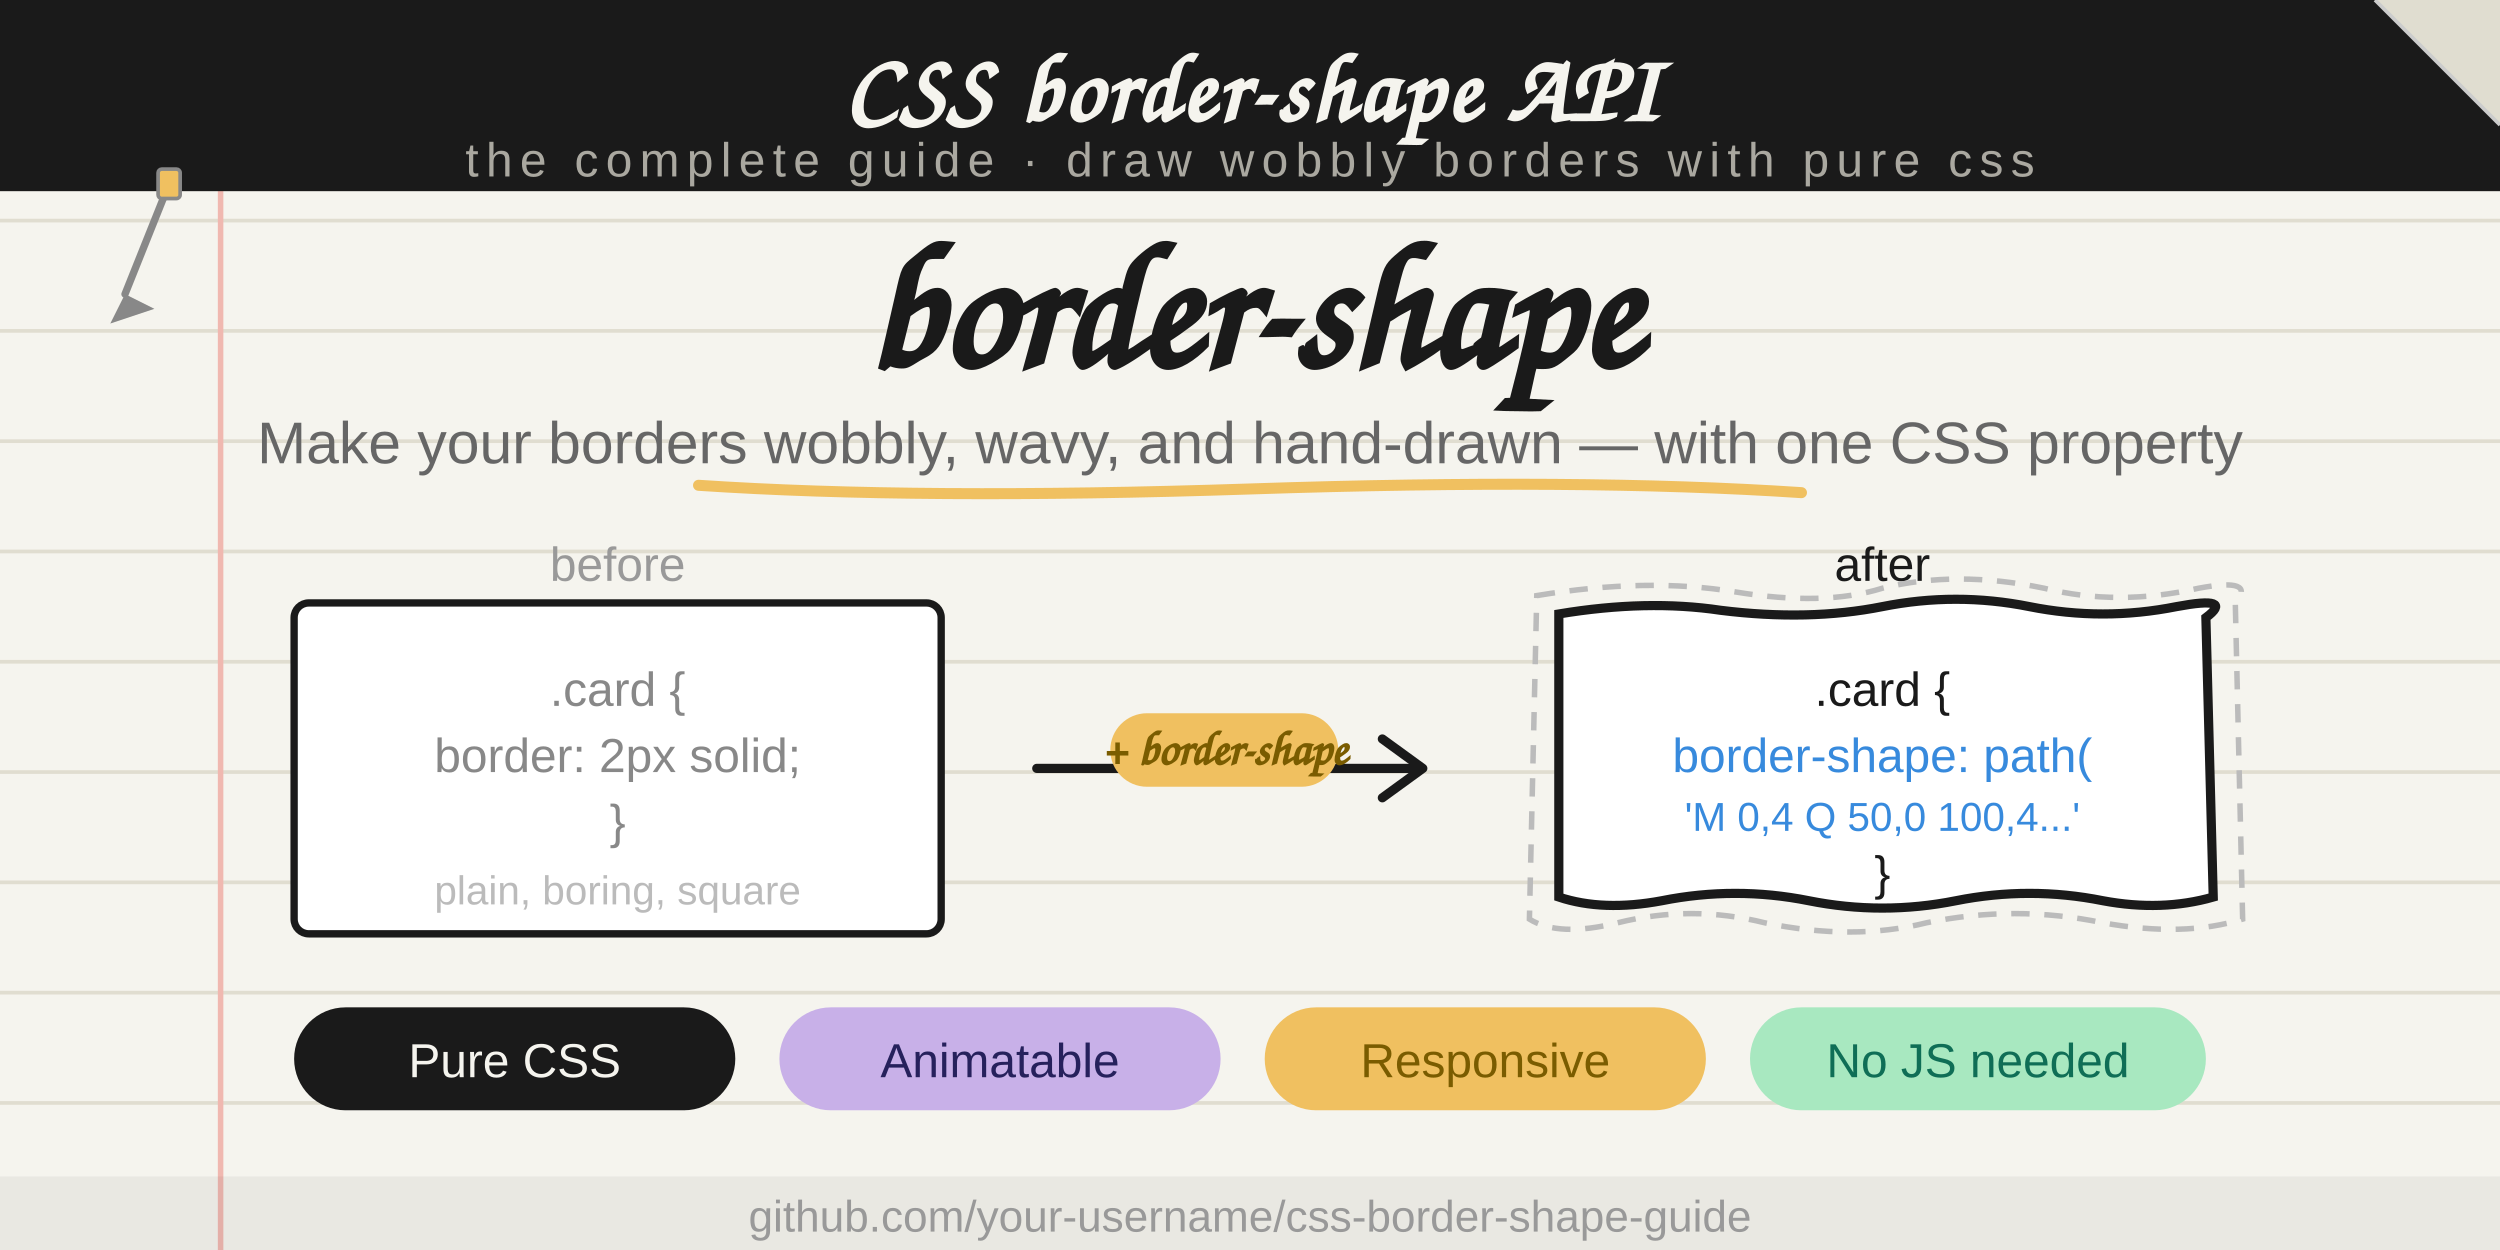
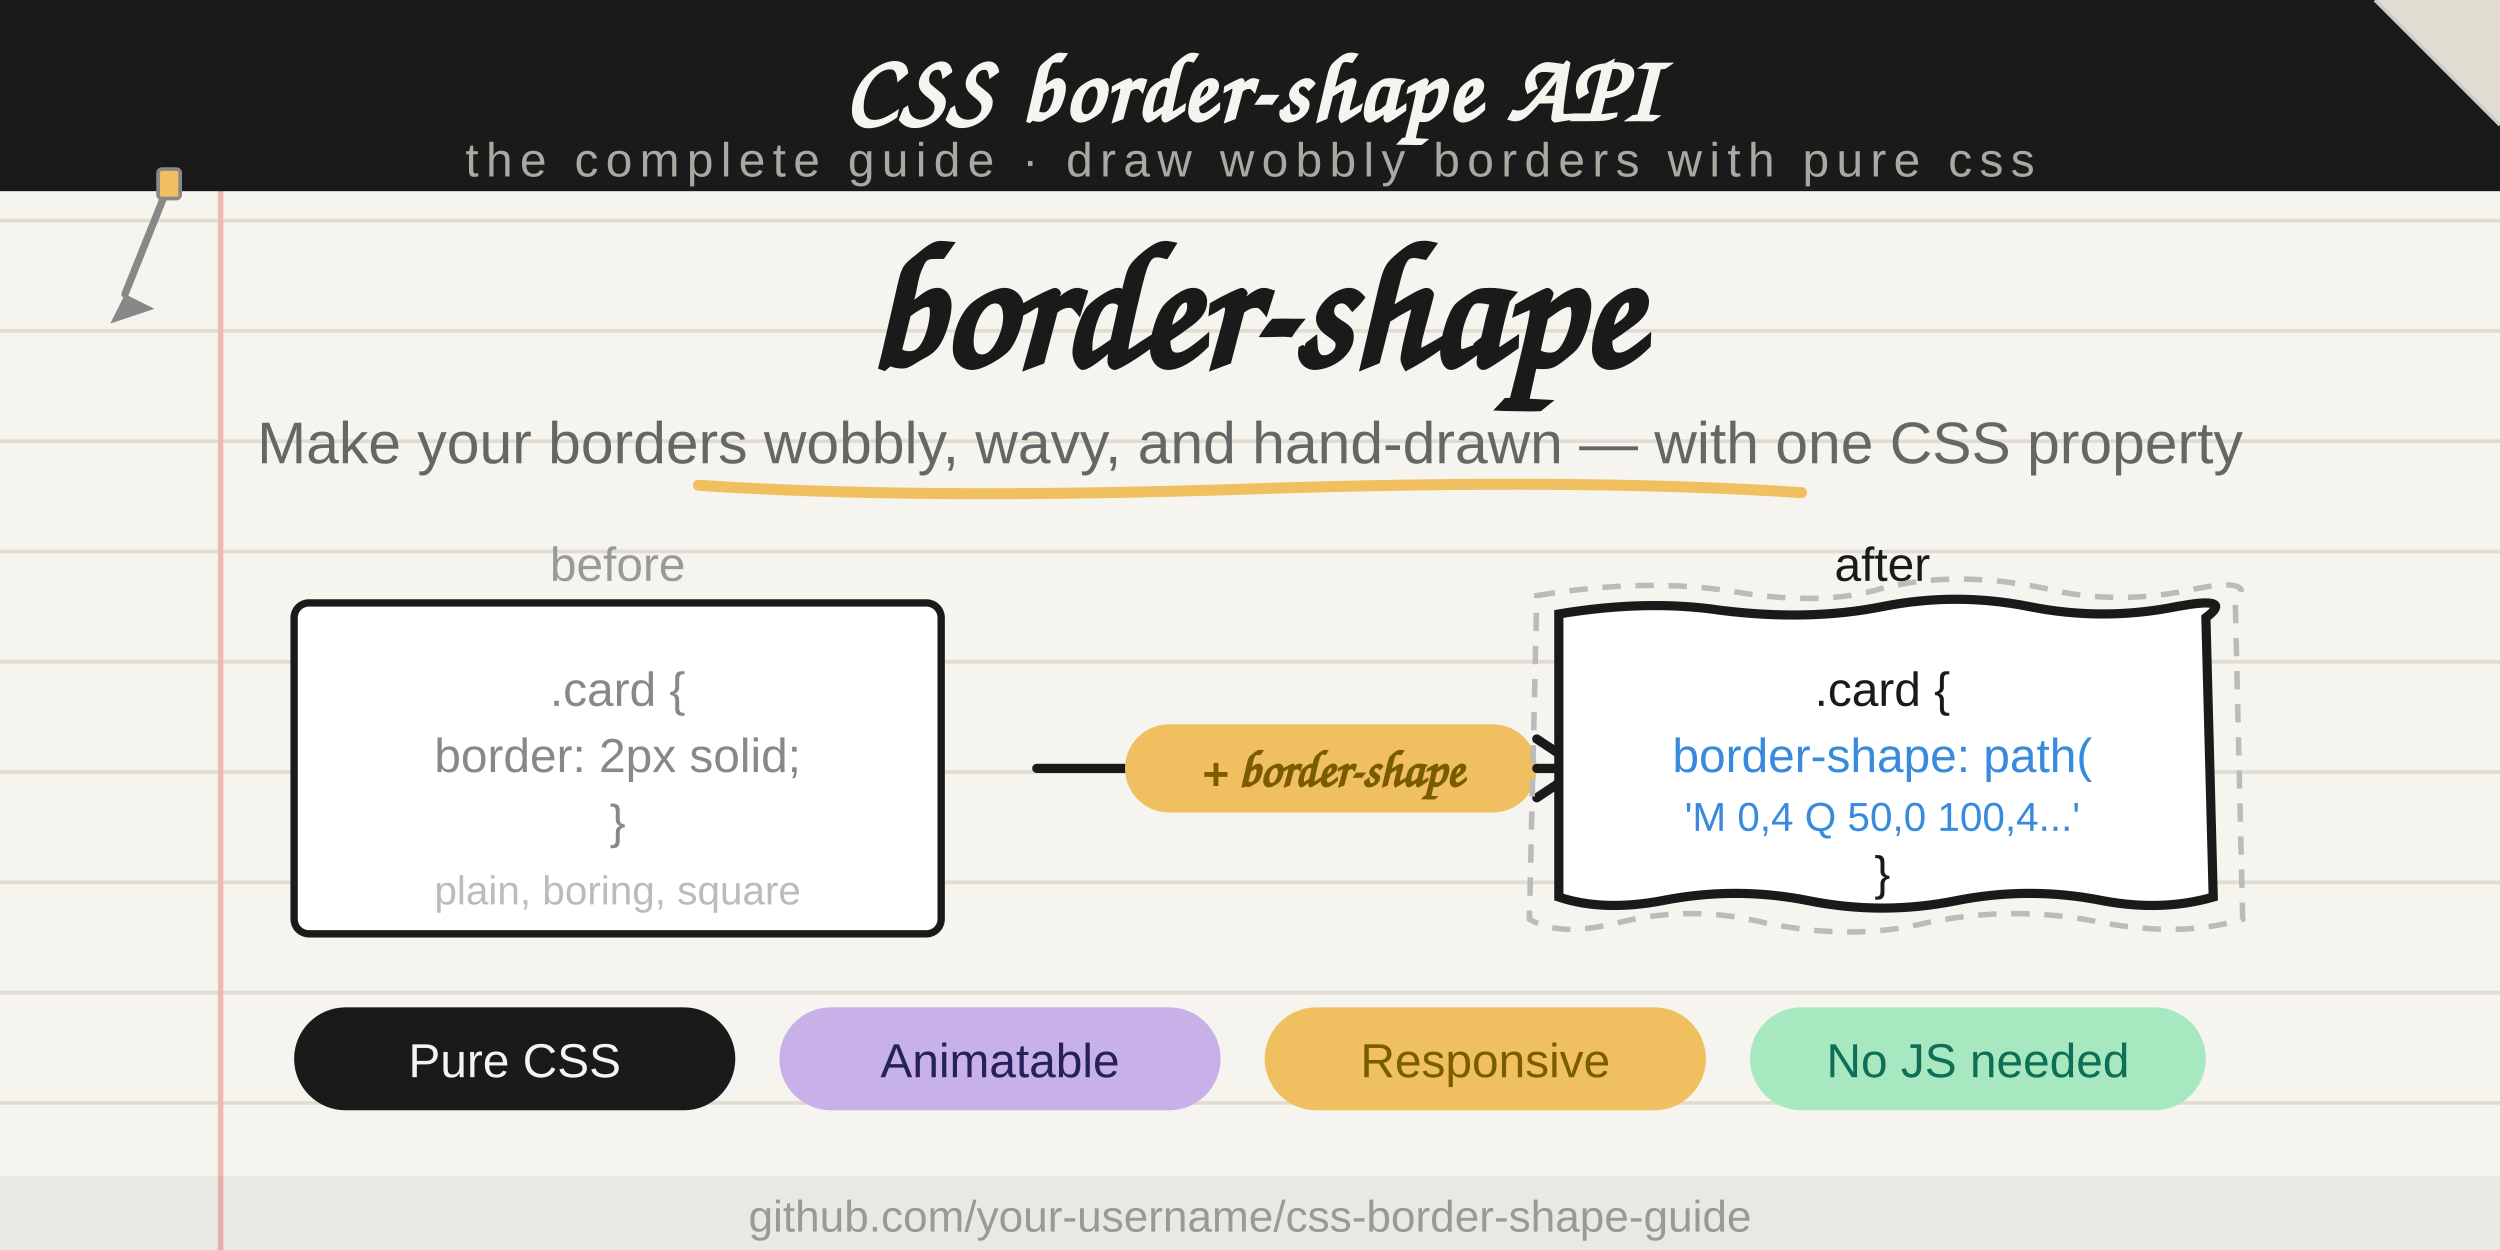
<svg xmlns="http://www.w3.org/2000/svg" width="680" height="340" viewBox="0 0 680 340" role="img">
  <rect width="680" height="340" fill="#f5f4ee" />
  <line x1="0" y1="60" x2="680" y2="60" stroke="#e0ddd0" stroke-width="1" />
  <line x1="0" y1="90" x2="680" y2="90" stroke="#e0ddd0" stroke-width="1" />
  <line x1="0" y1="120" x2="680" y2="120" stroke="#e0ddd0" stroke-width="1" />
  <line x1="0" y1="150" x2="680" y2="150" stroke="#e0ddd0" stroke-width="1" />
  <line x1="0" y1="180" x2="680" y2="180" stroke="#e0ddd0" stroke-width="1" />
  <line x1="0" y1="210" x2="680" y2="210" stroke="#e0ddd0" stroke-width="1" />
  <line x1="0" y1="240" x2="680" y2="240" stroke="#e0ddd0" stroke-width="1" />
  <line x1="0" y1="270" x2="680" y2="270" stroke="#e0ddd0" stroke-width="1" />
  <line x1="0" y1="300" x2="680" y2="300" stroke="#e0ddd0" stroke-width="1" />
  <line x1="60" y1="0" x2="60" y2="340" stroke="#f0b8b0" stroke-width="1.5" />
  <rect x="0" y="0" width="680" height="52" fill="#1a1a1a" />
  <text x="340" y="33" text-anchor="middle" font-family="'Caveat', Georgia, cursive" font-weight="700" font-size="26" fill="#f5f4ee" letter-spacing="1">CSS border-shape API</text>
  <text x="340" y="48" text-anchor="middle" font-family="'Patrick Hand', Arial, sans-serif" font-size="13" fill="#aaa8a0" letter-spacing="2">the complete guide · draw wobbly borders with pure css</text>
  <text x="340" y="100" text-anchor="middle" font-family="'Caveat', Georgia, cursive" font-weight="700" font-size="48" fill="#1a1a1a">border-shape</text>
  <text x="340" y="126" text-anchor="middle" font-family="'Patrick Hand', Arial, sans-serif" font-size="16" fill="#666">Make your borders wobbly, wavy, and hand-drawn — with one CSS property</text>
  <path d="M 190,132 Q 250,136 340,133 Q 430,130 490,134" fill="none" stroke="#f0c060" stroke-width="3" stroke-linecap="round" />
  <text x="168" y="158" text-anchor="middle" font-family="'Patrick Hand', Arial, sans-serif" font-size="13" fill="#999">before</text>
  <rect x="80" y="164" width="176" height="90" rx="4" fill="#fff" stroke="#1a1a1a" stroke-width="2" />
  <text x="168" y="192" text-anchor="middle" font-family="'Patrick Hand', Arial, sans-serif" font-size="13" fill="#888">.card {</text>
  <text x="168" y="210" text-anchor="middle" font-family="'Patrick Hand', Arial, sans-serif" font-size="13" fill="#888">  border: 2px solid;</text>
  <text x="168" y="228" text-anchor="middle" font-family="'Patrick Hand', Arial, sans-serif" font-size="13" fill="#888">}</text>
  <text x="168" y="246" text-anchor="middle" font-family="'Patrick Hand', Arial, sans-serif" font-size="11" fill="#bbb">plain, boring, square</text>
-   <line x1="282" y1="209" x2="384" y2="209" stroke="#1a1a1a" stroke-width="2.5" stroke-linecap="round" />
-   <polyline points="376,201 387,209 376,217" fill="none" stroke="#1a1a1a" stroke-width="2.5" stroke-linecap="round" stroke-linejoin="round" />
-   <rect x="302" y="194" width="62" height="20" rx="10" fill="#f0c060" />
-   <text x="333" y="208" text-anchor="middle" font-family="'Caveat', Georgia, cursive" font-weight="700" font-size="13" fill="#7a5c00">+ border-shape</text>
+   <line x1="282" y1="209" x2="306" y2="209" stroke="#1a1a1a" stroke-width="2.5" stroke-linecap="round" />
+   <rect x="306" y="197" width="112" height="24" rx="12" fill="#f0c060" />
+   <text x="362" y="214" text-anchor="middle" font-family="'Caveat', Georgia, cursive" font-weight="700" font-size="14" fill="#7a5c00">+ border-shape</text>
+   <line x1="418" y1="209" x2="424" y2="209" stroke="#1a1a1a" stroke-width="2.5" stroke-linecap="round" />
+   <polyline points="418,201 430,209 418,217" fill="none" stroke="#1a1a1a" stroke-width="2.5" stroke-linecap="round" stroke-linejoin="round" />
  <text x="512" y="158" text-anchor="middle" font-family="'Patrick Hand', Arial, sans-serif" font-size="13" fill="#1a1a1a">after</text>
  <path d="M 424,167 Q 448,163 468,166 Q 492,169 512,165 Q 532,161 552,165 Q 572,169 592,165 Q 608,162 600,168 L 602,244 Q 588,248 572,245 Q 552,241 532,245 Q 512,249 492,245 Q 472,241 452,245 Q 436,248 424,244 Z" fill="#fff" stroke="#1a1a1a" stroke-width="2.5" />
  <path d="M 418,162 Q 448,157 472,161 Q 496,165 512,160 Q 532,155 556,160 Q 576,165 598,160 Q 614,157 608,164 L 610,250 Q 594,255 572,251 Q 548,246 524,251 Q 504,256 480,251 Q 460,246 440,251 Q 424,255 416,250 Z" fill="none" stroke="#bbb" stroke-width="1.5" stroke-dasharray="5,4" />
  <text x="512" y="192" text-anchor="middle" font-family="'Patrick Hand', Arial, sans-serif" font-size="13" fill="#1a1a1a">.card {</text>
  <text x="512" y="210" text-anchor="middle" font-family="'Patrick Hand', Arial, sans-serif" font-size="13" fill="#378ADD">  border-shape: path(</text>
  <text x="512" y="226" text-anchor="middle" font-family="'Patrick Hand', Arial, sans-serif" font-size="11" fill="#378ADD">'M 0,4 Q 50,0 100,4...'</text>
  <text x="512" y="242" text-anchor="middle" font-family="'Patrick Hand', Arial, sans-serif" font-size="13" fill="#1a1a1a">}</text>
  <rect x="80" y="274" width="120" height="28" rx="14" fill="#1a1a1a" />
  <text x="140" y="293" text-anchor="middle" font-family="'Patrick Hand', Arial, sans-serif" font-size="13" fill="#f5f4ee">Pure CSS</text>
  <rect x="212" y="274" width="120" height="28" rx="14" fill="#c8b0e8" />
  <text x="272" y="293" text-anchor="middle" font-family="'Patrick Hand', Arial, sans-serif" font-size="13" fill="#26215C">Animatable</text>
  <rect x="344" y="274" width="120" height="28" rx="14" fill="#f0c060" />
  <text x="404" y="293" text-anchor="middle" font-family="'Patrick Hand', Arial, sans-serif" font-size="13" fill="#7a5c00">Responsive</text>
  <rect x="476" y="274" width="124" height="28" rx="14" fill="#a8e8c0" />
  <text x="538" y="293" text-anchor="middle" font-family="'Patrick Hand', Arial, sans-serif" font-size="13" fill="#0F6E56">No JS needed</text>
  <polygon points="646,0 680,0 680,34" fill="#e0ddd0" />
  <line x1="646" y1="0" x2="680" y2="34" stroke="#ccc" stroke-width="1" />
  <line x1="34" y1="80" x2="46" y2="50" stroke="#888" stroke-width="2" stroke-linecap="round" />
  <polygon points="34,80 30,88 42,84" fill="#888" />
  <rect x="43" y="46" width="6" height="8" rx="1" fill="#f0c060" stroke="#888" stroke-width="1" />
  <rect x="0" y="320" width="680" height="20" fill="#1a1a1a" opacity="0.06" />
  <text x="340" y="335" text-anchor="middle" font-family="'Patrick Hand', Arial, sans-serif" font-size="12" fill="#999">github.com/your-username/css-border-shape-guide</text>
</svg>
